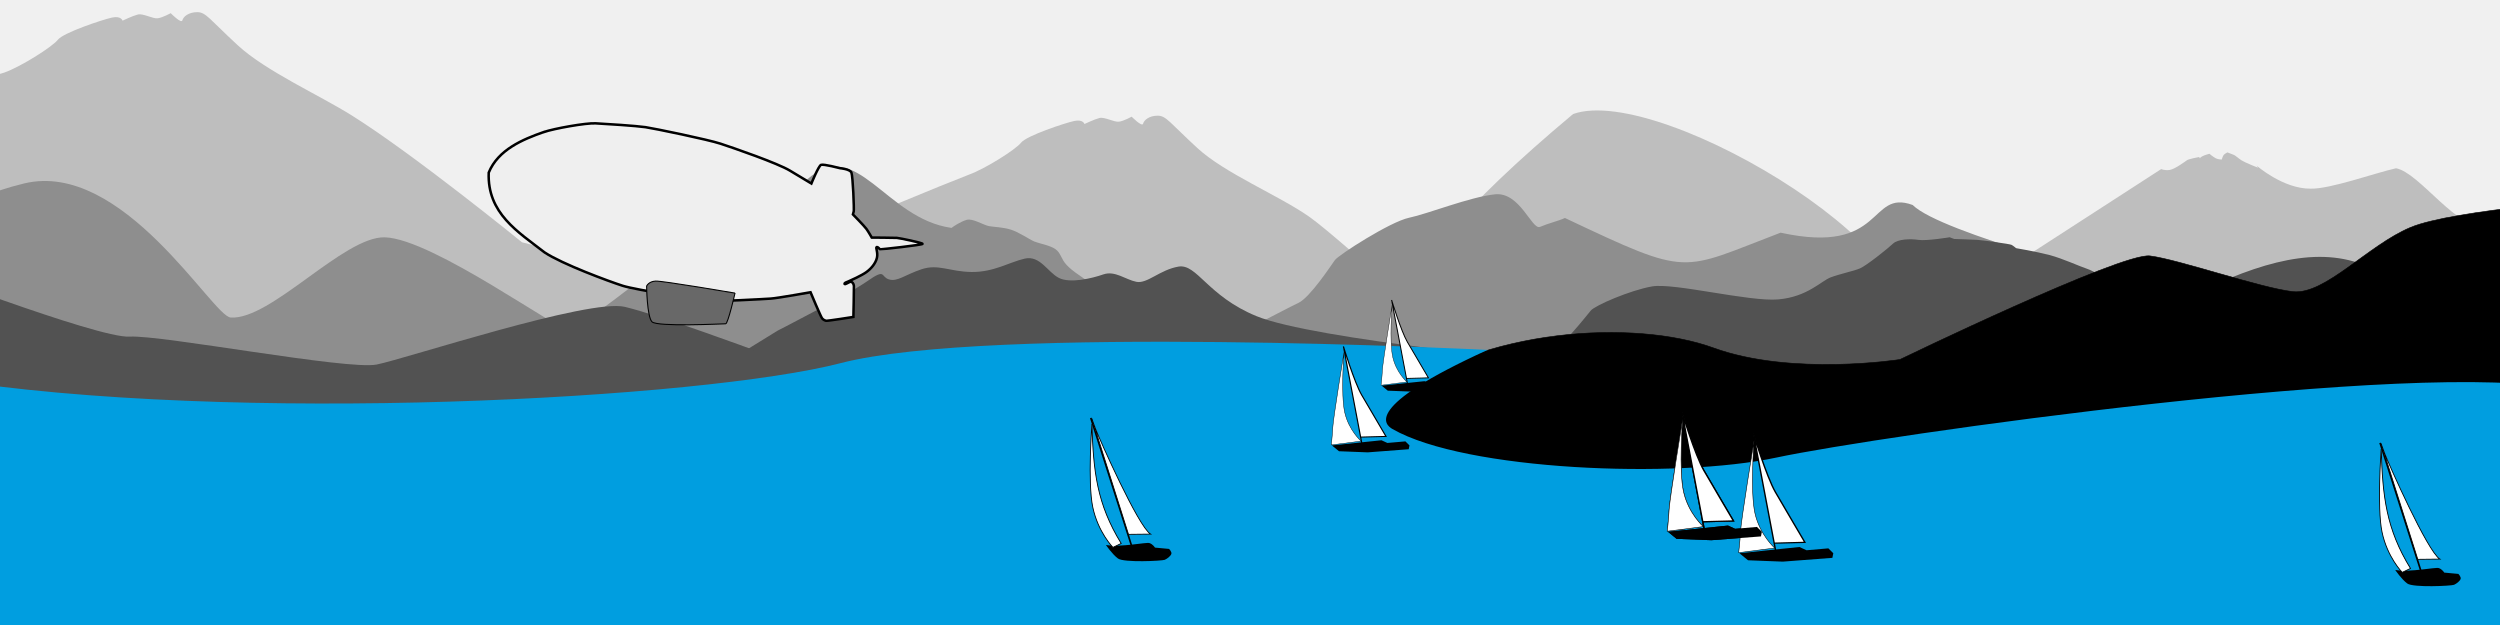
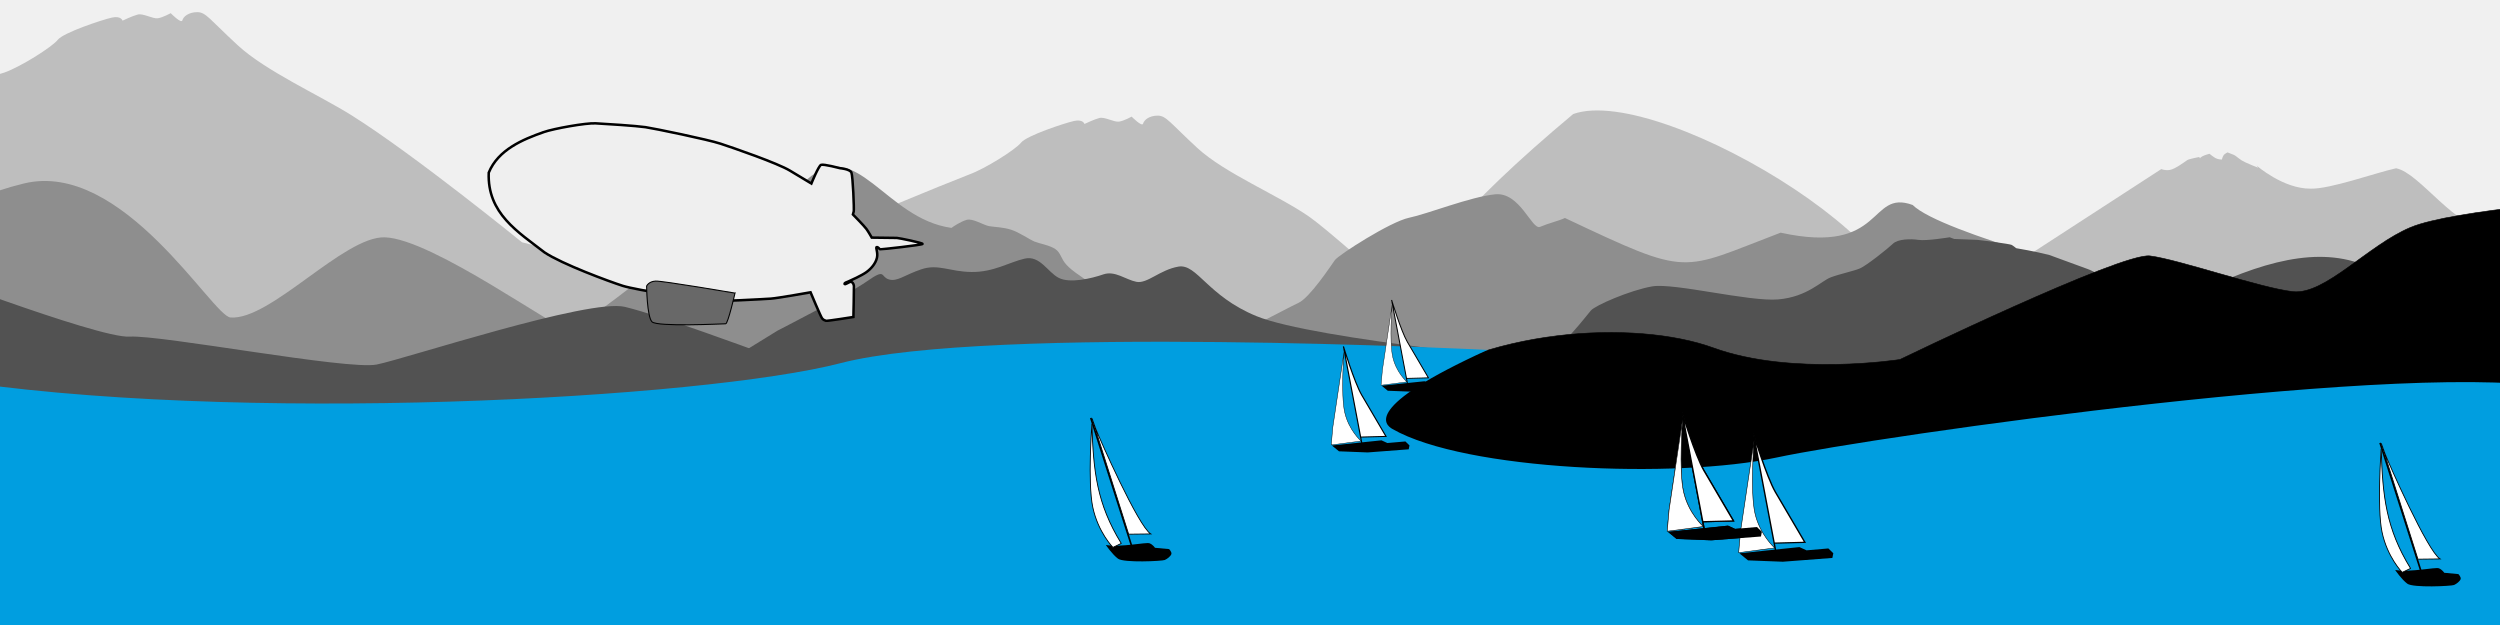
- <svg xmlns="http://www.w3.org/2000/svg" width="1200mm" height="300mm" viewBox="0 0 429.268 107.147" id="ffbsee_footer" version="1.1">
-   <path style="fill:#bebebe;fill-opacity:1;fill-rule:evenodd;stroke:none;stroke-width:0.117;stroke-linecap:butt;stroke-linejoin:miter;stroke-miterlimit:4;stroke-dasharray:none;stroke-opacity:1" d="m 255.843,64.423 c 0,0 -25.711,-23.582 -31.049,-27.302 -5.337,-3.72 -14.478,-7.441 -19.204,-11.791 -4.726,-4.35 -5.349,-5.552 -6.803,-5.552 -1.454,0 -2.345,0.744 -2.508,1.374 -0.164,0.63 -1.965,-1.202 -1.965,-1.202 0,0 -1.338,0.744 -2.176,0.859 -0.838,0.114 -2.467,-0.859 -3.36,-0.63 -0.894,0.229 -2.566,1.03 -2.566,1.03 0,0 -0.229,-0.859 -1.793,-0.515 -1.564,0.343 -8.151,2.518 -9.094,3.72 -0.943,1.202 -6.236,4.522 -8.971,5.495 -12.057,4.777 -41.731,16.704 -47.232,24.455 -4.982,8.185 27.828,20.59 27.828,20.59 l 113.69,4.808 -4.567,-14.653 z" id="bg6" />
-   <path id="bg02" d="m 89.629,41.517 c 0,0 -18.49,-15.053 -29.217,-21.775 -5.653,-3.542 -14.773,-7.612 -19.596,-12.062 -4.822,-4.45 -5.458,-5.68 -6.942,-5.68 -1.484,0 -2.392,0.761 -2.56,1.405 -0.167,0.644 -2.005,-1.23 -2.005,-1.23 0,0 -1.365,0.761 -2.22,0.878 -0.855,0.117 -2.517,-0.878 -3.429,-0.644 -0.912,0.234 -2.619,1.054 -2.619,1.054 0,0 -0.234,-0.878 -1.83,-0.527 -1.596,0.351 -8.317,2.576 -9.279,3.806 -0.963,1.23 -6.363,4.626 -9.154,5.621 -2.79,0.995 -6.215,0.937 -9.51,3.455 -3.295,2.518 7.942,9.438 2.858,17.811 -5.084,8.373 -13.148,24.817 -13.148,24.817 l 139.245,8.159 -3.956,-18.23 z" style="fill:#bebebe;fill-opacity:1;fill-rule:evenodd;stroke:none;stroke-width:0.117;stroke-linecap:butt;stroke-linejoin:miter;stroke-miterlimit:4;stroke-dasharray:none;stroke-opacity:1" />
-   <path id="bg0" d="m 211.312,65.959 c 0,0 -24.948,-18.009 -25.448,-18.396 -0.5,-0.387 -1.665,-1.051 -2.695,-2.129 -1.03,-1.078 -0.981,-2.101 -1.981,-2.765 -1,-0.664 -2.66,-0.912 -3.547,-1.272 -0.887,-0.359 -2.637,-1.603 -4.049,-2.046 -1.413,-0.442 -2.823,-0.442 -3.764,-0.608 -0.941,-0.166 -2.801,-1.382 -3.85,-1.078 -1.049,0.304 -2.37,1.189 -2.59,1.382 -11.452,-1.583 -16.278,-15.963 -24.837,-8.28 -0.098,-0.019 -0.627,-0.293 -0.627,-0.293 0,0 -3.26,0.665 -4.376,0.45 -1.116,-0.215 -2.874,-0.137 -3.534,0.645 -0.66,0.782 -3.709,3.792 -4.625,4.261 -0.916,0.469 -23.277,18.846 -27.54,20.774 -1.328,0.601 -23.515,-15.729 -31.789,-15.94 -7.033,-0.18 -19.603,14.278 -26.468,13.768 -3.108,-0.231 -18.524,-27.121 -35.469,-23.014 -12.186,2.954 -14.545,7.691 -16.416,8.59 -1.871,0.899 7.959,23.005 10.682,23.553 23.752,4.782 89.841,6.238 89.841,6.238 l -6.812,0.01 106.503,1.173 z" style="fill:#8e8e8e;fill-opacity:1;fill-rule:evenodd;stroke:none;stroke-width:0.1;stroke-linecap:butt;stroke-linejoin:miter;stroke-miterlimit:4;stroke-dasharray:none;stroke-opacity:1" />
-   <path style="fill:#bebebe;fill-opacity:1;fill-rule:evenodd;stroke:none;stroke-width:0.1;stroke-linecap:butt;stroke-linejoin:miter;stroke-miterlimit:4;stroke-dasharray:none;stroke-opacity:1" d="m 449.721,93.327 1.69,-50.209 c -6.473,-4.12 -2.386,-8.555 -24.294,-4.165 -5.147,0.667 -11.637,-9.41 -15.704,-10.144 -3.574,0.791 -11.291,3.584 -14.665,3.5 -4.724,0.044 -9.287,-3.97 -9.287,-3.97 l 0.27,0.377 c 0,0 -2.22,-0.868 -2.839,-1.267 -0.619,-0.4 -1.074,-0.856 -1.321,-0.936 -0.246,-0.08 -1.11,-0.434 -1.11,-0.434 0,0 -0.448,0.228 -0.629,0.434 -0.182,0.205 -0.339,0.799 -0.339,0.799 0,0 -0.594,0 -1.026,-0.217 -0.432,-0.217 -1.094,-0.776 -1.094,-0.776 0,0 -0.877,0.228 -1.243,0.445 -0.366,0.217 -0.385,0.32 -0.385,0.32 l -0.146,-0.206 c 0,0 -1.756,0.32 -2.081,0.548 -0.325,0.228 -2.07,1.53 -2.948,1.667 -0.878,0.137 -1.475,-0.148 -1.475,-0.148 0,0 -45.389,29.325 -46.038,29.873 12.759,-12.691 -39.735,-44.754 -54.944,-39.325 -78.227,65.383 23.615,38.574 23.615,38.574 l -4.696,36.913 z" id="path3401-9" />
-   <path style="fill:#8e8e8e;fill-opacity:1;fill-rule:evenodd;stroke:none;stroke-width:0.1;stroke-linecap:butt;stroke-linejoin:miter;stroke-miterlimit:4;stroke-dasharray:none;stroke-opacity:1" d="m 366.139,48.891 c -1.084,-1.078 -32.801,-8.887 -37.723,-13.78 -7.646,-2.794 -4.678,8.701 -22.673,4.755 -17.449,6.627 -15.288,7.747 -37.036,-2.522 -0.964,0.469 -2.875,0.919 -4.27,1.525 -1.395,0.606 -3.434,-6.021 -7.711,-5.591 -4.277,0.43 -11.576,3.362 -14.782,4.027 -3.206,0.665 -12.086,6.373 -12.738,7.272 -0.652,0.899 -4.293,6.451 -6.263,7.35 -1.969,0.899 -11.944,6.333 -14.737,7.154 -2.793,0.821 -15.399,1.173 -15.399,1.173 l -1.118,11.064 142.844,1.173 c 60.219,-3.022 80.463,-15.482 31.605,-23.6 z" id="bg9" />
-   <path style="fill:#525252;fill-opacity:1;fill-rule:evenodd;stroke:none;stroke-width:0.1;stroke-linecap:butt;stroke-linejoin:miter;stroke-miterlimit:4;stroke-dasharray:none;stroke-opacity:1" d="m 267.228,62.103 c 0,0 -41.584,-3.847 -51.484,-7.906 -8.417,-3.451 -10.216,-9.051 -13.401,-8.503 -3.185,0.548 -5.349,2.975 -7.204,2.614 -1.855,-0.362 -3.686,-1.976 -5.69,-1.276 -2.004,0.7 -5.723,1.581 -7.644,0.596 -1.921,-0.985 -3.222,-3.911 -5.857,-3.305 -2.635,0.606 -5.337,2.349 -9.135,2.294 -3.798,-0.055 -5.697,-1.433 -8.59,-0.465 -2.893,0.968 -4.131,2.187 -5.599,1.733 -1.468,-0.454 -0.438,-1.979 -3.742,0.334 -3.304,2.313 -15.37,8.477 -15.37,8.477 l -9.708,5.985 9.762,3.201 64.539,1.134 38.678,5.768 z" id="path5673-1" />
-   <path style="fill:#525252;fill-opacity:1;fill-rule:evenodd;stroke:none;stroke-width:0.076;stroke-linecap:butt;stroke-linejoin:miter;stroke-miterlimit:4;stroke-dasharray:none;stroke-opacity:1" d="m 129.425,60.012 c 0,0 -15.96,-5.914 -22.122,-7.406 -6.162,-1.492 -37.633,8.908 -42.624,9.902 -4.991,0.995 -37.04,-5.125 -42.447,-4.793 -5.407,0.332 -39.211,-12.679 -39.211,-12.679 l 2.468,30.95 c 0,0 156.059,8.565 156.057,8.343 -0.003,-0.221 -12.12,-24.317 -12.12,-24.317 z" id="bg79-1" />
-   <path style="fill:#525252;fill-opacity:1;fill-rule:evenodd;stroke:none;stroke-width:0.1;stroke-linecap:butt;stroke-linejoin:miter;stroke-miterlimit:4;stroke-dasharray:none;stroke-opacity:1" d="m 378.697,49.529 c -1.739,-0.442 -3.475,-0.442 -4.634,-0.608 -1.159,-0.166 -3.449,-1.382 -4.74,-1.078 -1.291,0.304 -2.918,1.189 -3.188,1.382 -0.271,0.194 -2.331,-0.07 -3.467,-0.695 -1.136,-0.626 -2.977,-2.033 -4.255,-2.443 -1.279,-0.41 -4.202,-1.779 -6.517,-2.385 -2.315,-0.606 -5.713,-1.173 -5.713,-1.173 0,0 -0.46,-0.391 -0.775,-0.567 -0.314,-0.176 -5.133,-0.801 -5.831,-0.86 -0.698,-0.058 -3.9,-0.137 -4.021,-0.156 -0.12,-0.02 -0.773,-0.293 -0.773,-0.293 0,0 -4.014,0.665 -5.388,0.45 -1.374,-0.215 -3.539,-0.137 -4.351,0.645 -0.812,0.782 -4.567,3.792 -5.694,4.261 -1.127,0.469 -3.362,0.919 -4.994,1.525 -1.632,0.606 -4.017,3.362 -9.019,3.792 -5.003,0.43 -17.93,-2.893 -21.679,-2.229 -3.749,0.665 -9.746,3.245 -10.509,4.144 -0.763,0.899 -5.022,6.451 -7.325,7.35 -2.303,0.899 -13.97,6.333 -17.236,7.154 -3.267,0.821 -18.011,1.173 -18.011,1.173 l -1.308,11.064 197.527,2.144 C 417.619,41.09 401.738,38.695 378.697,49.529 Z" id="bg03-5" />
-   <path style="fill:#000000;fill-rule:evenodd;stroke:#000000;stroke-width:0.101px;stroke-linecap:butt;stroke-linejoin:miter;stroke-opacity:1" d="m 238.551,68.389 c 15.944,-12.265 42.16,-13.645 55.652,-8.739 13.491,4.906 32.042,1.993 32.042,1.993 0,0 38.021,-18.397 42.927,-17.784 4.906,0.613 19.01,5.519 24.53,6.132 5.519,0.613 12.878,-7.972 20.237,-11.038 7.359,-3.066 33.728,-4.906 33.728,-4.906 l 6.132,42.314 -149.017,24.53 -70.523,-17.171 z" id="bg39" />
-   <path style="fill:#009ee0;fill-opacity:1;fill-rule:evenodd;stroke:none;stroke-width:0.101px;stroke-linecap:butt;stroke-linejoin:miter;stroke-opacity:1" d="m -10.15,64.888 c 50.347,8.065 131.103,3.45 154.507,-2.624 25.482,-6.613 111.077,-2.267 111.077,-2.267 -21.618,9.84 -17.54,12.894 -16.341,13.581 12.504,7.17 48.753,8.585 65.923,4.906 17.171,-3.679 111.303,-17.171 135.22,-11.652 23.916,5.519 -11.652,50.899 -11.652,50.899 l -440.307,3.679 z" id="bg135" />
-   <g transform="matrix(1.31194,0,0,1.155055,60.42163,-561.4182)" id="boot02">
-     <path id="path4160" d="m 136.141,531.342 c 0,0 -1.21,8.414 -1.268,9.653 -0.058,1.239 -0.173,2.248 -0.173,2.248 l 3.371,-0.49 c 0,0 -1.383,-1.383 -1.844,-3.688 -0.461,-2.305 -0.086,-7.723 -0.086,-7.723 z" style="fill:#ffffff;fill-rule:evenodd;stroke:#000000;stroke-width:0.051;stroke-linecap:butt;stroke-linejoin:miter;stroke-miterlimit:4;stroke-dasharray:none;stroke-opacity:1" />
+ <svg xmlns="http://www.w3.org/2000/svg" xmlns:xlink="http://www.w3.org/1999/xlink" width="4535.433" height="1133.858" viewBox="0 0 429.268 107.147">
+   <style>.B{fill-rule:evenodd}.C{stroke:#000}.D{fill:#fff}.E{stroke-width:.051}.F{stroke-width:.133}</style>
+   <path d="M255.843 64.423s-25.7-23.582-31.05-27.302-14.478-7.44-19.204-11.8-5.35-5.552-6.803-5.552-2.345.744-2.508 1.374-1.965-1.202-1.965-1.202-1.338.744-2.176.86-2.467-.86-3.36-.63-2.566 1.03-2.566 1.03-.23-.86-1.793-.515-8.15 2.518-9.094 3.72-6.236 4.522-8.97 5.495c-12.057 4.777-41.73 16.704-47.232 24.455-4.982 8.185 27.828 20.6 27.828 20.6l113.7 4.808-4.567-14.653zM89.63 41.517s-18.5-15.053-29.217-21.775C54.76 16.2 45.638 12.13 40.816 7.68S35.358 2 33.874 2s-2.392.76-2.56 1.405-2.005-1.23-2.005-1.23-1.365.76-2.22.878-2.517-.878-3.43-.644-2.62 1.054-2.62 1.054-.234-.878-1.83-.527-8.317 2.576-9.28 3.806-6.36 4.628-9.15 5.622-6.215.937-9.5 3.455 7.942 9.438 2.858 17.8-13.148 24.817-13.148 24.817l139.246 8.16-3.956-18.23z" fill="#bebebe" class="B" />
+   <path d="M211.312 65.96l-25.448-18.396c-.5-.387-1.665-1.05-2.695-2.13s-.98-2.1-1.98-2.765-2.66-.912-3.547-1.272-2.637-1.603-4.05-2.046-2.823-.442-3.764-.608-2.8-1.382-3.85-1.078-2.37 1.19-2.6 1.382c-11.452-1.583-16.278-15.963-24.837-8.28-.098-.02-.627-.293-.627-.293s-3.26.665-4.376.45-2.874-.137-3.534.645-3.71 3.792-4.625 4.26-23.277 18.846-27.54 20.774c-1.328.6-23.515-15.73-31.79-15.94-7.033-.18-19.603 14.278-26.468 13.768-3.108-.23-18.524-27.12-35.47-23.014-12.186 2.954-14.545 7.69-16.416 8.6S-4.333 63.013-1.6 63.56c23.752 4.782 89.84 6.238 89.84 6.238l-6.812.01 106.503 1.173z" fill="#8e8e8e" class="B" />
+   <path d="M449.72 93.327l1.7-50.21c-6.473-4.12-2.386-8.555-24.294-4.165-5.147.667-11.637-9.4-15.704-10.144-3.574.79-11.29 3.584-14.665 3.5-4.724.044-9.287-3.97-9.287-3.97l.27.377s-2.22-.868-2.84-1.267-1.074-.856-1.32-.936-1.1-.434-1.1-.434-.448.228-.63.434-.34.8-.34.8-.594 0-1.026-.217-1.094-.776-1.094-.776-.877.228-1.243.445-.385.32-.385.32l-.146-.206s-1.756.32-2.08.548-2.07 1.53-2.948 1.667-1.475-.148-1.475-.148l-46.038 29.873c12.76-12.69-39.735-44.754-54.944-39.325-78.227 65.383 23.615 38.574 23.615 38.574l-4.696 36.913z" fill="#bebebe" class="B" />
+   <path d="M366.14 48.89c-1.084-1.078-32.8-8.887-37.723-13.78-7.646-2.794-4.678 8.7-22.673 4.755-17.45 6.627-15.288 7.747-37.036-2.522-.964.47-2.875.92-4.27 1.525s-3.434-6.02-7.71-5.59-11.576 3.362-14.782 4.027-12.086 6.373-12.738 7.272-4.293 6.45-6.263 7.35S211 58.26 208.206 59.082s-15.4 1.173-15.4 1.173L191.69 71.32l142.844 1.173c60.22-3.022 80.463-15.482 31.605-23.6z" fill="#8e8e8e" class="B" />
+   <g fill="#525252" class="B">
+     <path d="M267.228 62.103s-41.584-3.847-51.484-7.906c-8.417-3.45-10.216-9.05-13.4-8.503s-5.35 2.975-7.204 2.614-3.686-1.976-5.7-1.276-5.723 1.58-7.644.596-3.222-3.91-5.857-3.305-5.337 2.35-9.135 2.294-5.697-1.433-8.6-.465-4.13 2.187-5.6 1.733-.438-1.98-3.742.334-15.37 8.477-15.37 8.477l-9.708 5.985 9.762 3.2 64.54 1.134 38.678 5.768z" />
+     <path d="M129.425 60.012s-15.96-5.914-22.122-7.406-37.633 8.908-42.624 9.902-37.04-5.124-42.447-4.793-39.2-12.68-39.2-12.68l2.468 30.95 156.057 8.343c-.003-.22-12.12-24.317-12.12-24.317zM378.697 49.53c-1.74-.442-3.475-.442-4.634-.608s-3.45-1.382-4.74-1.078-2.918 1.2-3.188 1.382-2.33-.07-3.467-.695-2.977-2.033-4.255-2.443l-6.517-2.385c-2.315-.606-5.713-1.173-5.713-1.173s-.46-.4-.775-.567-5.133-.8-5.83-.86l-4.02-.156c-.12-.02-.773-.293-.773-.293s-4.014.665-5.388.45-3.54-.137-4.35.645-4.567 3.792-5.694 4.26-3.362.92-4.994 1.525-4.017 3.362-9.02 3.792-17.93-2.893-21.68-2.23-9.746 3.245-10.5 4.144-5.022 6.45-7.325 7.35-13.97 6.333-17.236 7.154-18 1.173-18 1.173L229.27 79.98l197.527 2.144c-9.177-41.037-25.058-43.432-48.1-32.598z" />
+   </g>
+   <path d="M238.55 68.39c15.944-12.265 42.16-13.645 55.652-8.74s32.042 1.993 32.042 1.993 38.02-18.397 42.927-17.784 19 5.52 24.53 6.132 12.878-7.972 20.237-11.038 33.728-4.906 33.728-4.906l6.132 42.314L304.78 100.9l-70.523-17.17z" stroke-width=".101" class="B C" />
+   <path d="M-10.15 64.888c50.347 8.065 131.103 3.45 154.507-2.624 25.482-6.613 111.077-2.267 111.077-2.267-21.618 9.84-17.54 12.894-16.34 13.58 12.504 7.17 48.753 8.585 65.923 4.906s111.303-17.17 135.22-11.652-11.652 50.9-11.652 50.9l-440.307 3.68z" fill="#009ee0" class="B" />
+   <g transform="matrix(1.311941 0 0 1.155055 60.42163 -561.4182)">
+     <use xlink:href="#B" class="B C D E" />
    <animateMotion repeatCount="indefinite" values="0,0; -150,12; -300,13" dur="210s" />
-     <path id="path4162" d="m 138.164,543.061 -2.086,-12.489 c 0,0 1.234,4.614 2.057,6.23 0.823,1.616 2.762,5.348 2.762,5.348 l -2.88,0.088" style="fill:#ffffff;fill-rule:evenodd;stroke:#000000;stroke-width:0.133;stroke-linecap:butt;stroke-linejoin:miter;stroke-miterlimit:4;stroke-dasharray:none;stroke-opacity:1" />
-     <path id="path4164" d="m 143.559,543.308 -0.086,0.49 -4.639,0.403 -3.256,-0.144 -0.807,-0.749 5.619,-0.663 0.663,0.346 2.046,-0.202 z" style="fill:#000000;fill-rule:evenodd;stroke:#000000;stroke-width:0;stroke-linecap:butt;stroke-linejoin:miter;stroke-miterlimit:4;stroke-dasharray:none;stroke-opacity:1" />
+     <g class="B">
+       <use xlink:href="#C" class="C D F" />
+       <use xlink:href="#D" />
+     </g>
  </g>
-   <g id="zeppelin" transform="matrix(0.8047888,0,0,0.8047888,71.06256,-323.4625)">
-     <path id="zeppelin25" d="m 27.637,430.017 c 2.277,-0.783 9.073,-1.992 11.136,-1.886 2.064,0.107 8.717,0.534 10.638,0.818 1.921,0.285 13.307,2.633 16.011,3.522 2.704,0.889 12.204,4.163 14.837,5.764 2.633,1.601 4.554,2.74 4.554,2.74 0,0 1.53,-3.771 2.064,-3.985 0.534,-0.213 4.056,0.712 4.056,0.712 0,0 2.099,0.178 2.419,0.925 0.32,0.747 0.605,7.97 0.498,8.29 -0.107,0.32 -0.178,0.64 -0.178,0.64 0,0 2.419,2.455 2.882,3.095 0.463,0.64 1.139,1.85 1.139,1.85 0,0 4.839,0.035 5.372,0.071 0.534,0.035 5.55,1.067 5.479,1.281 -0.071,0.213 -8.895,1.21 -9.073,1.139 -0.178,-0.071 -0.391,-0.498 -0.712,-0.463 -0.32,0.035 0.32,1.139 0.036,2.313 -0.285,1.174 -1.21,2.277 -2.241,3.024 -1.032,0.747 -3.344,1.779 -3.843,1.992 -0.498,0.213 -0.854,0.285 -0.818,0.534 0.036,0.249 0.961,-0.427 1.281,-0.463 0.32,-0.035 0.676,0.391 0.712,0.889 0.036,0.498 -0.107,6.618 -0.107,6.618 0,0 -5.586,0.889 -5.835,0.818 -0.249,-0.071 -0.569,-0.178 -0.854,-0.534 -0.285,-0.356 -2.455,-5.55 -2.455,-5.55 0,0 -6.938,1.245 -8.468,1.352 -1.53,0.107 -11.457,0.64 -12.951,0.498 -1.494,-0.142 -15.797,-2.313 -18.679,-3.238 -2.882,-0.925 -12.915,-4.625 -16.651,-7.116 -5.641,-4.382 -12.257,-8.31 -11.913,-17.024 2.012,-4.902 7.289,-7.088 11.664,-8.628 z" style="fill:#efefef;fill-opacity:1;fill-rule:evenodd;stroke:#000000;stroke-width:0.542;stroke-linecap:butt;stroke-linejoin:miter;stroke-miterlimit:4;stroke-dasharray:none;stroke-opacity:1" />
+   <g transform="matrix(.804789 0 0 .804789 71.06256 -323.4625)">
+     <path d="M27.637 430.017c2.277-.783 9.073-1.992 11.136-1.886s8.717.534 10.638.818 13.307 2.633 16.01 3.522 12.204 4.163 14.837 5.764l4.554 2.74s1.53-3.77 2.064-3.985 4.056.712 4.056.712 2.1.178 2.42.925.605 7.97.498 8.3-.178.64-.178.64 2.42 2.455 2.882 3.095 1.14 1.85 1.14 1.85l5.372.07c.534.036 5.55 1.067 5.48 1.28s-8.895 1.2-9.073 1.14-.39-.498-.712-.463.32 1.14.036 2.313-1.2 2.277-2.24 3.024-3.344 1.78-3.843 1.992-.854.285-.818.534.96-.427 1.28-.463.676.39.712.89-.107 6.618-.107 6.618-5.586.89-5.835.818-.57-.178-.854-.534-2.455-5.55-2.455-5.55-6.938 1.245-8.468 1.352-11.457.64-12.95.498-15.797-2.313-18.68-3.238-12.915-4.625-16.65-7.116c-5.64-4.382-12.257-8.3-11.913-17.024 2.012-4.902 7.29-7.088 11.664-8.628z" fill="#efefef" stroke-width=".542" class="B C" />
    <animateMotion dur="180s" values="350,-10; 50,10; -2,10;-200,-25" repeatCount="indefinite" />
-     <path id="zeppelin74" d="m 68.518,464.35 c 0,0 -1.494,6.547 -1.992,6.547 -0.498,0 -14.659,0.712 -15.726,-0.427 -1.067,-1.139 -1.139,-7.614 -1.139,-7.614 0,0 0.427,-0.996 1.921,-1.067 1.494,-0.071 16.936,2.562 16.936,2.562 z" style="fill:#686868;fill-opacity:1;fill-rule:evenodd;stroke:#000000;stroke-width:0.228;stroke-linecap:butt;stroke-linejoin:miter;stroke-miterlimit:4;stroke-dasharray:none;stroke-opacity:1" />
-     <path id="zeppelin94" d="m 17.303,436.263 c 0.906,-0.956 1.711,-1.208 2.315,-0.906 0.604,0.302 1.66,1.107 1.811,2.516 0.151,1.409 0.101,3.145 -0.579,4.403 -0.679,1.258 -1.409,1.862 -2.239,1.912 -0.83,0.05 -1.912,-1.031 -2.189,-1.711 -0.904,-4.168 -1.191,-2.969 0.881,-6.214 z" style="fill:url(#linearGradient6910);fill-opacity:1;fill-rule:evenodd;stroke:none;stroke-width:0;stroke-linecap:butt;stroke-linejoin:miter;stroke-miterlimit:4;stroke-dasharray:none;stroke-opacity:1" />
+     <g class="B">
+       <path d="M68.518 464.35s-1.494 6.547-1.992 6.547-14.66.712-15.726-.427-1.14-7.614-1.14-7.614.427-.996 1.92-1.067 16.936 2.562 16.936 2.562z" fill="#686868" stroke-width=".228" class="C" />
+       <path d="M17.303 436.263c.906-.956 1.71-1.208 2.315-.906s1.66 1.107 1.81 2.516.1 3.145-.58 4.403-1.41 1.862-2.24 1.912-1.912-1.03-2.19-1.71c-.904-4.168-1.19-2.97.88-6.214z" fill="url(#linearGradient6910)" />
+     </g>
  </g>
-   <g id="boot01" transform="matrix(1.834202,0,0,1.614862,39.20894,-786.1375)">
-     <path style="fill:#ffffff;fill-rule:evenodd;stroke:#000000;stroke-width:0.051;stroke-linecap:butt;stroke-linejoin:miter;stroke-miterlimit:4;stroke-dasharray:none;stroke-opacity:1" d="m 136.141,531.342 c 0,0 -1.21,8.414 -1.268,9.653 -0.058,1.239 -0.173,2.248 -0.173,2.248 l 3.371,-0.49 c 0,0 -1.383,-1.383 -1.844,-3.688 -0.461,-2.305 -0.086,-7.723 -0.086,-7.723 z" id="boot1-5" />
+   <g transform="matrix(1.834202 0 0 1.614862 39.20894 -786.1375)">
+     <use xlink:href="#B" class="B C D E" />
    <animateMotion dur="230s" values="100,0; -100,0; -300,15" repeatCount="indefinite" />
-     <path style="fill:#ffffff;fill-rule:evenodd;stroke:#000000;stroke-width:0.133;stroke-linecap:butt;stroke-linejoin:miter;stroke-miterlimit:4;stroke-dasharray:none;stroke-opacity:1" d="m 138.164,543.061 -2.086,-12.489 c 0,0 1.234,4.614 2.057,6.23 0.823,1.616 2.762,5.348 2.762,5.348 l -2.88,0.088" id="boot1-1" />
-     <path style="fill:#000000;fill-rule:evenodd;stroke:#000000;stroke-width:0;stroke-linecap:butt;stroke-linejoin:miter;stroke-miterlimit:4;stroke-dasharray:none;stroke-opacity:1" d="m 143.559,543.308 -0.086,0.49 -4.639,0.403 -3.256,-0.144 -0.807,-0.749 5.619,-0.663 0.663,0.346 2.046,-0.202 z" id="boot1-2" />
+     <g class="B">
+       <use xlink:href="#C" class="C D F" />
+       <use xlink:href="#D" />
+     </g>
  </g>
-   <g id="boot03" transform="matrix(2.919364,0,0,2.919364,-428.325,-1483.986)">
-     <path id="path5321" d="m 210.875,532.875 2.516,7.891" style="fill:none;fill-rule:evenodd;stroke:#000000;stroke-width:0.1;stroke-linecap:butt;stroke-linejoin:miter;stroke-miterlimit:4;stroke-dasharray:none;stroke-opacity:1" />
+   <g transform="matrix(2.919364 0 0 2.919364 -428.325 -1483.986)">
+     <path d="M210.875 532.875l2.516 7.89" fill="none" stroke-width=".1" class="C" />
    <animateMotion dur="65s" values="50,-13; 0,-8;-10,18; -45,42" repeatCount="indefinite" />
-     <path id="path5323" d="m 214.39,539.71 c -0.719,-0.438 -3.016,-5.609 -3.234,-6.188 -0.219,-0.578 -0.219,-0.609 -0.219,-0.609 l 2.156,6.812 z" style="fill:#ffffff;fill-rule:evenodd;stroke:#000000;stroke-width:0.05;stroke-linecap:butt;stroke-linejoin:miter;stroke-miterlimit:4;stroke-dasharray:none;stroke-opacity:1" />
-     <path id="path5325" d="m 211.767,540.349 c 0.884,0.155 2.364,-0.177 2.563,-0.11 0.199,0.066 0.32,0.265 0.32,0.265 l 0.829,0.077 c 0,0 0.177,0.177 0.133,0.298 -0.044,0.122 -0.232,0.276 -0.387,0.343 -0.155,0.066 -2.409,0.177 -2.751,-0.077 -0.343,-0.254 -0.707,-0.795 -0.707,-0.795 z" style="fill:#000000;fill-rule:evenodd;stroke:#000000;stroke-width:0;stroke-linecap:butt;stroke-linejoin:miter;stroke-miterlimit:4;stroke-dasharray:none;stroke-opacity:1" />
-     <path id="path5327" d="m 212.664,540.26 -0.487,0.232 c 0,0 -0.877,-0.897 -1.186,-2.367 -0.309,-1.47 -0.049,-4.89 -0.049,-4.89 0.081,2.794 0.293,4.7 1.722,7.025 z" style="fill:#ffffff;fill-rule:evenodd;stroke:#000000;stroke-width:0.051;stroke-linecap:butt;stroke-linejoin:miter;stroke-miterlimit:4;stroke-dasharray:none;stroke-opacity:1" />
+     <g class="B">
+       <path d="M214.4 539.7c-.72-.437-3.016-5.61-3.234-6.187l-.22-.61 2.156 6.812z" stroke-width=".05" class="C D" />
+       <use xlink:href="#E" />
+       <use xlink:href="#F" class="C D E" />
+     </g>
  </g>
-   <g transform="matrix(1.834202,0,0,1.614862,51.47375,-782.4581)" id="boot-06">
-     <path id="path4179" d="m 136.141,531.342 c 0,0 -1.21,8.414 -1.268,9.653 -0.058,1.239 -0.173,2.248 -0.173,2.248 l 3.371,-0.49 c 0,0 -1.383,-1.383 -1.844,-3.688 -0.461,-2.305 -0.086,-7.723 -0.086,-7.723 z" style="fill:#ffffff;fill-rule:evenodd;stroke:#000000;stroke-width:0.051;stroke-linecap:butt;stroke-linejoin:miter;stroke-miterlimit:4;stroke-dasharray:none;stroke-opacity:1" />
+   <g transform="matrix(1.834202 0 0 1.614862 51.47375 -782.4581)">
+     <use xlink:href="#B" class="B C D E" />
    <animateMotion repeatCount="indefinite" values="-100,-1; -200,-5; -340,0; -340,50; 30,50; -100,-1" dur="233s" />
-     <path id="path4181" d="m 138.164,543.061 -2.086,-12.489 c 0,0 1.234,4.614 2.057,6.23 0.823,1.616 2.762,5.348 2.762,5.348 l -2.88,0.088" style="fill:#ffffff;fill-rule:evenodd;stroke:#000000;stroke-width:0.133;stroke-linecap:butt;stroke-linejoin:miter;stroke-miterlimit:4;stroke-dasharray:none;stroke-opacity:1" />
-     <path id="path4183" d="m 143.559,543.308 -0.086,0.49 -4.639,0.403 -3.256,-0.144 -0.807,-0.749 5.619,-0.663 0.663,0.346 2.046,-0.202 z" style="fill:#000000;fill-rule:evenodd;stroke:#000000;stroke-width:0;stroke-linecap:butt;stroke-linejoin:miter;stroke-miterlimit:4;stroke-dasharray:none;stroke-opacity:1" />
+     <g class="B">
+       <use xlink:href="#C" class="C D F" />
+       <use xlink:href="#D" />
+     </g>
  </g>
-   <g id="boot-07" transform="matrix(1.516101,0,0,1.3348,24.36697,-648.8111)">
-     <path style="fill:#ffffff;fill-rule:evenodd;stroke:#000000;stroke-width:0.051;stroke-linecap:butt;stroke-linejoin:miter;stroke-miterlimit:4;stroke-dasharray:none;stroke-opacity:1" d="m 136.141,531.342 c 0,0 -1.21,8.414 -1.268,9.653 -0.058,1.239 -0.173,2.248 -0.173,2.248 l 3.371,-0.49 c 0,0 -1.383,-1.383 -1.844,-3.688 -0.461,-2.305 -0.086,-7.723 -0.086,-7.723 z" id="path4187" />
+   <g transform="matrix(1.516101 0 0 1.3348 24.36697 -648.8111)">
+     <use xlink:href="#B" class="B C D E" />
    <animateMotion dur="111s" values="-80,0; -160,9; -280,3" repeatCount="indefinite" />
-     <path style="fill:#ffffff;fill-rule:evenodd;stroke:#000000;stroke-width:0.133;stroke-linecap:butt;stroke-linejoin:miter;stroke-miterlimit:4;stroke-dasharray:none;stroke-opacity:1" d="m 138.164,543.061 -2.086,-12.489 c 0,0 1.234,4.614 2.057,6.23 0.823,1.616 2.762,5.348 2.762,5.348 l -2.88,0.088" id="path4189" />
-     <path style="fill:#000000;fill-rule:evenodd;stroke:#000000;stroke-width:0;stroke-linecap:butt;stroke-linejoin:miter;stroke-miterlimit:4;stroke-dasharray:none;stroke-opacity:1" d="m 143.559,543.308 -0.086,0.49 -4.639,0.403 -3.256,-0.144 -0.807,-0.749 5.619,-0.663 0.663,0.346 2.046,-0.202 z" id="path4191" />
+     <g class="B">
+       <use xlink:href="#C" class="C D F" />
+       <use xlink:href="#D" />
+     </g>
  </g>
-   <g transform="matrix(2.919364,0,0,2.919364,-206.9452,-1479.694)" id="boot-04">
-     <path style="fill:none;fill-rule:evenodd;stroke:#000000;stroke-width:0.1;stroke-linecap:butt;stroke-linejoin:miter;stroke-miterlimit:4;stroke-dasharray:none;stroke-opacity:1" d="m 210.875,532.875 2.516,7.891" id="path4169" />
+   <g transform="matrix(2.919364 0 0 2.919364 -206.9452 -1479.694)">
+     <path d="M210.875 532.875l2.516 7.89" fill="none" stroke-width=".1" class="C" />
    <animateMotion repeatCount="indefinite" values="20,-20; -45,42" dur="50s" />
-     <path style="fill:#ffffff;fill-rule:evenodd;stroke:#000000;stroke-width:0.05;stroke-linecap:butt;stroke-linejoin:miter;stroke-miterlimit:4;stroke-dasharray:none;stroke-opacity:1" d="m 214.39,539.71 c -0.719,-0.438 -3.016,-5.609 -3.234,-6.188 -0.219,-0.578 -0.219,-0.609 -0.219,-0.609 l 2.156,6.812 z" id="path4171" />
-     <path style="fill:#000000;fill-rule:evenodd;stroke:#000000;stroke-width:0;stroke-linecap:butt;stroke-linejoin:miter;stroke-miterlimit:4;stroke-dasharray:none;stroke-opacity:1" d="m 211.767,540.349 c 0.884,0.155 2.364,-0.177 2.563,-0.11 0.199,0.066 0.32,0.265 0.32,0.265 l 0.829,0.077 c 0,0 0.177,0.177 0.133,0.298 -0.044,0.122 -0.232,0.276 -0.387,0.343 -0.155,0.066 -2.409,0.177 -2.751,-0.077 -0.343,-0.254 -0.707,-0.795 -0.707,-0.795 z" id="path4173" />
-     <path style="fill:#ffffff;fill-rule:evenodd;stroke:#000000;stroke-width:0.051;stroke-linecap:butt;stroke-linejoin:miter;stroke-miterlimit:4;stroke-dasharray:none;stroke-opacity:1" d="m 212.664,540.26 -0.487,0.232 c 0,0 -0.877,-0.897 -1.186,-2.367 -0.309,-1.47 -0.049,-4.89 -0.049,-4.89 0.081,2.794 0.293,4.7 1.722,7.025 z" id="path4175" />
+     <g class="B">
+       <path d="M214.4 539.7c-.72-.437-3.016-5.61-3.234-6.187l-.22-.61 2.156 6.812z" stroke-width=".05" class="C D" />
+       <use xlink:href="#E" />
+       <use xlink:href="#F" class="C D E" />
+     </g>
  </g>
-   <g id="boot11" transform="matrix(1.834202,0,0,1.614862,39.20894,-786.1375)">
-     <path style="fill:#ffffff;fill-rule:evenodd;stroke:#000000;stroke-width:0.051;stroke-linecap:butt;stroke-linejoin:miter;stroke-miterlimit:4;stroke-dasharray:none;stroke-opacity:1" d="m 136.141,531.342 c 0,0 -1.21,8.414 -1.268,9.653 -0.058,1.239 -0.173,2.248 -0.173,2.248 l 3.371,-0.49 c 0,0 -1.383,-1.383 -1.844,-3.688 -0.461,-2.305 -0.086,-7.723 -0.086,-7.723 z" id="boot11-5" />
+   <g transform="matrix(1.834202 0 0 1.614862 39.20894 -786.1375)">
+     <use xlink:href="#B" class="B C D E" />
    <animateMotion dur="200s" values="-200,10; -370,-6; -390,80; -100,30; -200,10" repeatCount="indefinite" />
-     <path style="fill:#ffffff;fill-rule:evenodd;stroke:#000000;stroke-width:0.133;stroke-linecap:butt;stroke-linejoin:miter;stroke-miterlimit:4;stroke-dasharray:none;stroke-opacity:1" d="m 138.164,543.061 -2.086,-12.489 c 0,0 1.234,4.614 2.057,6.23 0.823,1.616 2.762,5.348 2.762,5.348 l -2.88,0.088" id="boot11-1" />
-     <path style="fill:#000000;fill-rule:evenodd;stroke:#000000;stroke-width:0;stroke-linecap:butt;stroke-linejoin:miter;stroke-miterlimit:4;stroke-dasharray:none;stroke-opacity:1" d="m 143.559,543.308 -0.086,0.49 -4.639,0.403 -3.256,-0.144 -0.807,-0.749 5.619,-0.663 0.663,0.346 2.046,-0.202 z" id="boot11-2" />
+     <g class="B">
+       <use xlink:href="#C" class="C D F" />
+       <use xlink:href="#D" />
+     </g>
  </g>
+   <defs>
+     <path id="B" d="M136.14 531.342l-1.268 9.653-.173 2.248 3.37-.5s-1.383-1.383-1.844-3.688-.087-7.723-.087-7.723z" />
+     <path id="C" d="M138.164 543.06l-2.086-12.49s1.234 4.614 2.057 6.23l2.762 5.348-2.88.088" />
+     <path id="D" d="M143.56 543.308l-.087.5-4.64.403-3.256-.144-.807-.75 5.62-.663.663.346 2.046-.202z" />
+     <path id="E" d="M211.767 540.35c.884.155 2.364-.177 2.563-.1s.32.265.32.265l.83.077s.177.177.133.298-.232.276-.387.343-2.41.177-2.75-.077-.707-.796-.707-.796z" />
+     <path id="F" d="M212.664 540.26l-.487.232s-.877-.897-1.186-2.367-.05-4.9-.05-4.9c.08 2.794.293 4.7 1.722 7.025z" />
+   </defs>
</svg>
